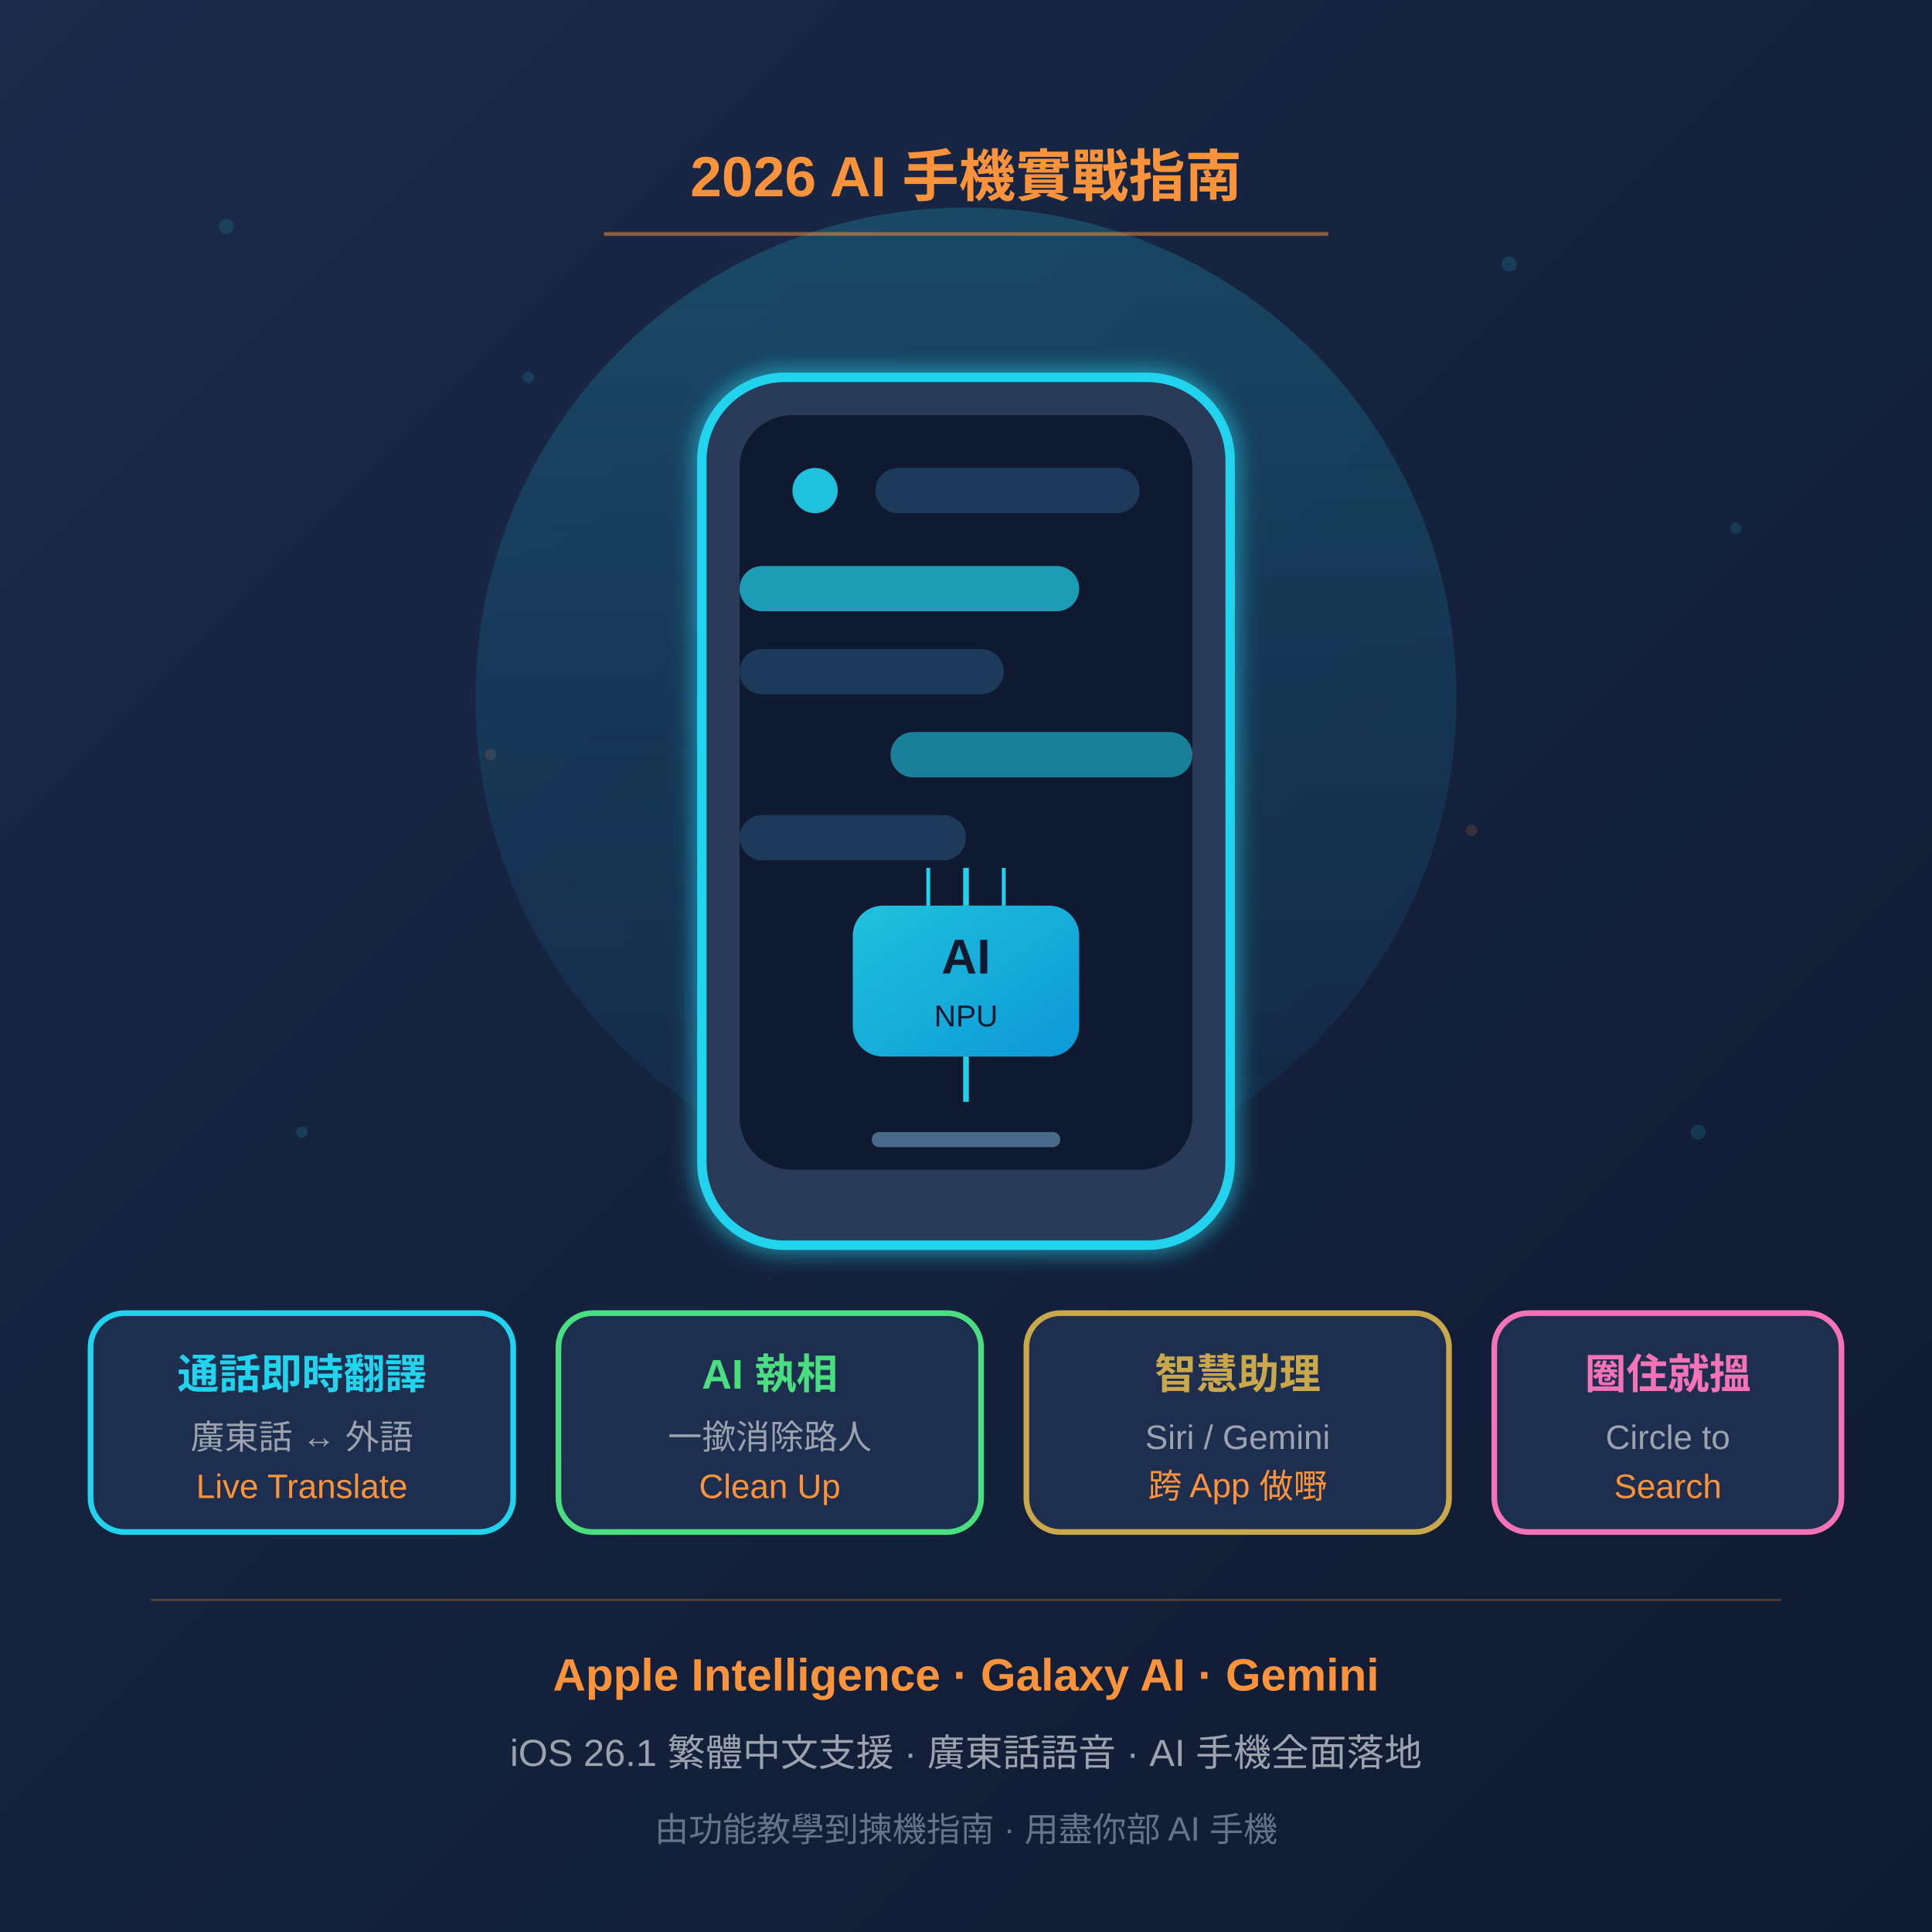
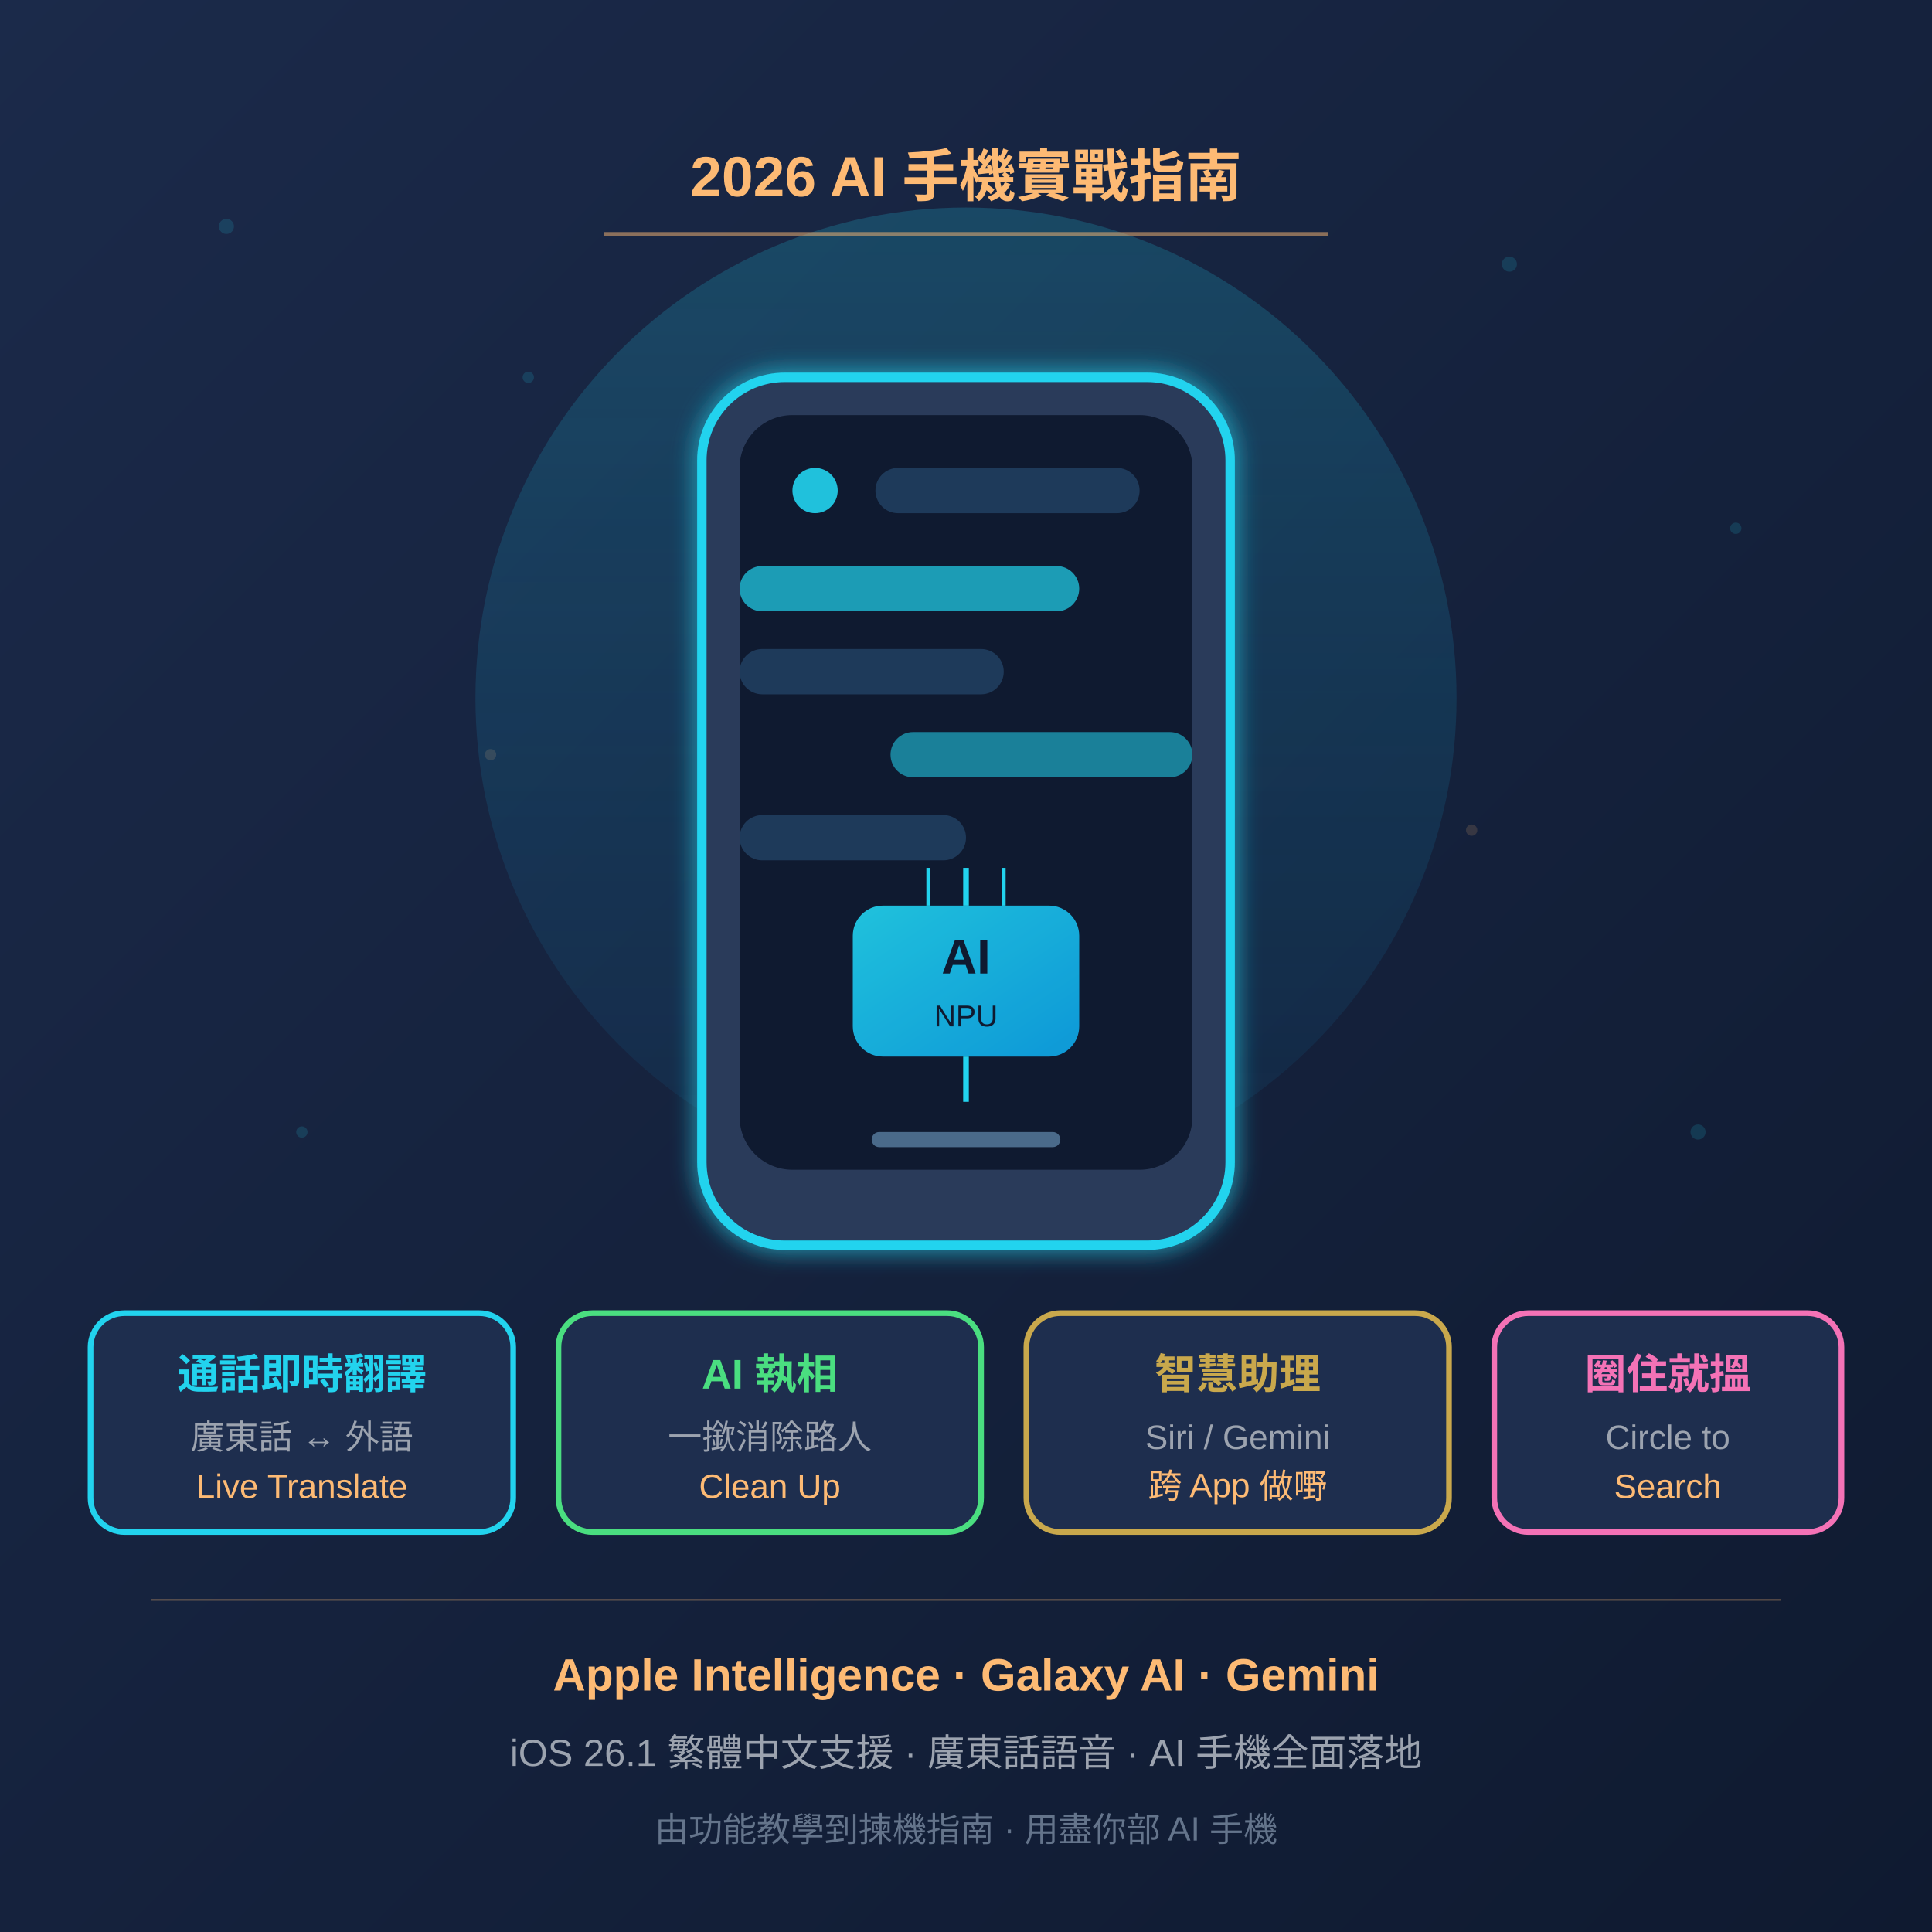
<svg xmlns="http://www.w3.org/2000/svg" viewBox="0 0 512 512" width="512" height="512">
  <defs>
    <linearGradient id="bg" x1="0%" y1="0%" x2="100%" y2="100%">
      <stop offset="0%" style="stop-color:#1B2A4A;stop-opacity:1" />
      <stop offset="100%" style="stop-color:#0f1a30;stop-opacity:1" />
    </linearGradient>
    <linearGradient id="cyan_grad" x1="0%" y1="0%" x2="100%" y2="100%">
      <stop offset="0%" style="stop-color:#22d3ee;stop-opacity:1" />
      <stop offset="100%" style="stop-color:#0ea5e9;stop-opacity:1" />
    </linearGradient>
    <linearGradient id="gold_grad" x1="0%" y1="0%" x2="100%" y2="100%">
-       <stop offset="0%" style="stop-color:#FB923C;stop-opacity:1" />
+       <stop offset="0%" style="stop-color:#FDBA74;stop-opacity:1" />
      <stop offset="100%" style="stop-color:#e8c84c;stop-opacity:1" />
    </linearGradient>
    <linearGradient id="glow_cyan" x1="0%" y1="0%" x2="0%" y2="100%">
      <stop offset="0%" style="stop-color:#22d3ee;stop-opacity:0.5" />
      <stop offset="100%" style="stop-color:#0ea5e9;stop-opacity:0.15" />
    </linearGradient>
    <filter id="glow">
      <feGaussianBlur stdDeviation="3" result="blur" />
      <feMerge>
        <feMergeNode in="blur" />
        <feMergeNode in="SourceGraphic" />
      </feMerge>
    </filter>
  </defs>
  <rect width="512" height="512" fill="url(#bg)" />
  <g opacity="0.15">
    <circle cx="60" cy="60" r="2" fill="#22d3ee" />
    <circle cx="140" cy="100" r="1.5" fill="#22d3ee" />
    <circle cx="400" cy="70" r="2" fill="#22d3ee" />
    <circle cx="460" cy="140" r="1.5" fill="#22d3ee" />
    <circle cx="80" cy="300" r="1.5" fill="#22d3ee" />
    <circle cx="450" cy="300" r="2" fill="#22d3ee" />
-     <circle cx="130" cy="200" r="1.5" fill="#FB923C" />
-     <circle cx="390" cy="220" r="1.5" fill="#FB923C" />
+     <circle cx="130" cy="200" r="1.5" fill="#FDBA74" />
+     <circle cx="390" cy="220" r="1.5" fill="#FDBA74" />
  </g>
  <circle cx="256" cy="185" r="130" fill="url(#glow_cyan)" opacity="0.4" />
  <rect x="186" y="100" width="140" height="230" rx="22" fill="#2a3a5a" stroke="#22d3ee" stroke-width="2.5" filter="url(#glow)" />
  <rect x="196" y="110" width="120" height="200" rx="14" fill="#0f1a30" />
  <circle cx="216" cy="130" r="6" fill="#22d3ee" opacity="0.9" />
  <rect x="232" y="124" width="70" height="12" rx="6" fill="#1e3a5a" />
  <rect x="196" y="150" width="90" height="12" rx="6" fill="#22d3ee" opacity="0.7" />
  <rect x="196" y="172" width="70" height="12" rx="6" fill="#1e3a5a" />
  <rect x="236" y="194" width="80" height="12" rx="6" fill="#22d3ee" opacity="0.55" />
  <rect x="196" y="216" width="60" height="12" rx="6" fill="#1e3a5a" />
  <rect x="226" y="240" width="60" height="40" rx="8" fill="url(#cyan_grad)" opacity="0.9" />
  <text x="256" y="258" font-family="Arial" font-size="13" fill="#0f1a30" text-anchor="middle" font-weight="bold">AI</text>
  <text x="256" y="272" font-family="Arial" font-size="8" fill="#0f1a30" text-anchor="middle">NPU</text>
  <line x1="256" y1="240" x2="256" y2="230" stroke="#22d3ee" stroke-width="1.5" />
  <line x1="246" y1="240" x2="246" y2="230" stroke="#22d3ee" stroke-width="1" />
  <line x1="266" y1="240" x2="266" y2="230" stroke="#22d3ee" stroke-width="1" />
  <line x1="256" y1="280" x2="256" y2="292" stroke="#22d3ee" stroke-width="1.5" />
  <rect x="231" y="300" width="50" height="4" rx="2" fill="#4a6a8a" />
-   <text x="256" y="52" font-family="Arial" font-size="15" fill="#FB923C" text-anchor="middle" font-weight="bold">2026 AI 手機實戰指南</text>
-   <line x1="160" y1="62" x2="352" y2="62" stroke="#FB923C" stroke-width="1" opacity="0.5" />
+   <text x="256" y="52" font-family="Arial" font-size="15" fill="#FDBA74" text-anchor="middle" font-weight="bold">2026 AI 手機實戰指南</text>
+   <line x1="160" y1="62" x2="352" y2="62" stroke="#FDBA74" stroke-width="1" opacity="0.5" />
  <rect x="24" y="348" width="112" height="58" rx="9" fill="#1e2e4e" stroke="#22d3ee" stroke-width="1.5" />
  <text x="80" y="368" font-family="Arial" font-size="11" fill="#22d3ee" text-anchor="middle" font-weight="bold">通話即時翻譯</text>
  <text x="80" y="384" font-family="Arial" font-size="9" fill="#9ca3af" text-anchor="middle">廣東話 ↔ 外語</text>
-   <text x="80" y="397" font-family="Arial" font-size="9" fill="#FB923C" text-anchor="middle">Live Translate</text>
+   <text x="80" y="397" font-family="Arial" font-size="9" fill="#FDBA74" text-anchor="middle">Live Translate</text>
  <rect x="148" y="348" width="112" height="58" rx="9" fill="#1e2e4e" stroke="#4ade80" stroke-width="1.5" />
  <text x="204" y="368" font-family="Arial" font-size="11" fill="#4ade80" text-anchor="middle" font-weight="bold">AI 執相</text>
  <text x="204" y="384" font-family="Arial" font-size="9" fill="#9ca3af" text-anchor="middle">一撳消除路人</text>
-   <text x="204" y="397" font-family="Arial" font-size="9" fill="#FB923C" text-anchor="middle">Clean Up</text>
+   <text x="204" y="397" font-family="Arial" font-size="9" fill="#FDBA74" text-anchor="middle">Clean Up</text>
  <rect x="272" y="348" width="112" height="58" rx="9" fill="#1e2e4e" stroke="#c9a84c" stroke-width="1.5" />
  <text x="328" y="368" font-family="Arial" font-size="11" fill="#c9a84c" text-anchor="middle" font-weight="bold">智慧助理</text>
  <text x="328" y="384" font-family="Arial" font-size="9" fill="#9ca3af" text-anchor="middle">Siri / Gemini</text>
-   <text x="328" y="397" font-family="Arial" font-size="9" fill="#FB923C" text-anchor="middle">跨 App 做嘢</text>
+   <text x="328" y="397" font-family="Arial" font-size="9" fill="#FDBA74" text-anchor="middle">跨 App 做嘢</text>
  <rect x="396" y="348" width="92" height="58" rx="9" fill="#1e2e4e" stroke="#f472b6" stroke-width="1.5" />
  <text x="442" y="368" font-family="Arial" font-size="11" fill="#f472b6" text-anchor="middle" font-weight="bold">圈住就搵</text>
  <text x="442" y="384" font-family="Arial" font-size="9" fill="#9ca3af" text-anchor="middle">Circle to</text>
-   <text x="442" y="397" font-family="Arial" font-size="9" fill="#FB923C" text-anchor="middle">Search</text>
-   <line x1="40" y1="424" x2="472" y2="424" stroke="#FB923C" stroke-width="0.5" opacity="0.3" />
-   <text x="256" y="448" font-family="Arial" font-size="12" fill="#FB923C" text-anchor="middle" font-weight="bold">Apple Intelligence · Galaxy AI · Gemini</text>
+   <text x="442" y="397" font-family="Arial" font-size="9" fill="#FDBA74" text-anchor="middle">Search</text>
+   <line x1="40" y1="424" x2="472" y2="424" stroke="#FDBA74" stroke-width="0.5" opacity="0.3" />
+   <text x="256" y="448" font-family="Arial" font-size="12" fill="#FDBA74" text-anchor="middle" font-weight="bold">Apple Intelligence · Galaxy AI · Gemini</text>
  <text x="256" y="468" font-family="Arial" font-size="10" fill="#9ca3af" text-anchor="middle">iOS 26.1 繁體中文支援 · 廣東話語音 · AI 手機全面落地</text>
  <text x="256" y="488" font-family="Arial" font-size="9" fill="#64748b" text-anchor="middle">由功能教學到揀機指南 · 用盡你部 AI 手機</text>
</svg>
